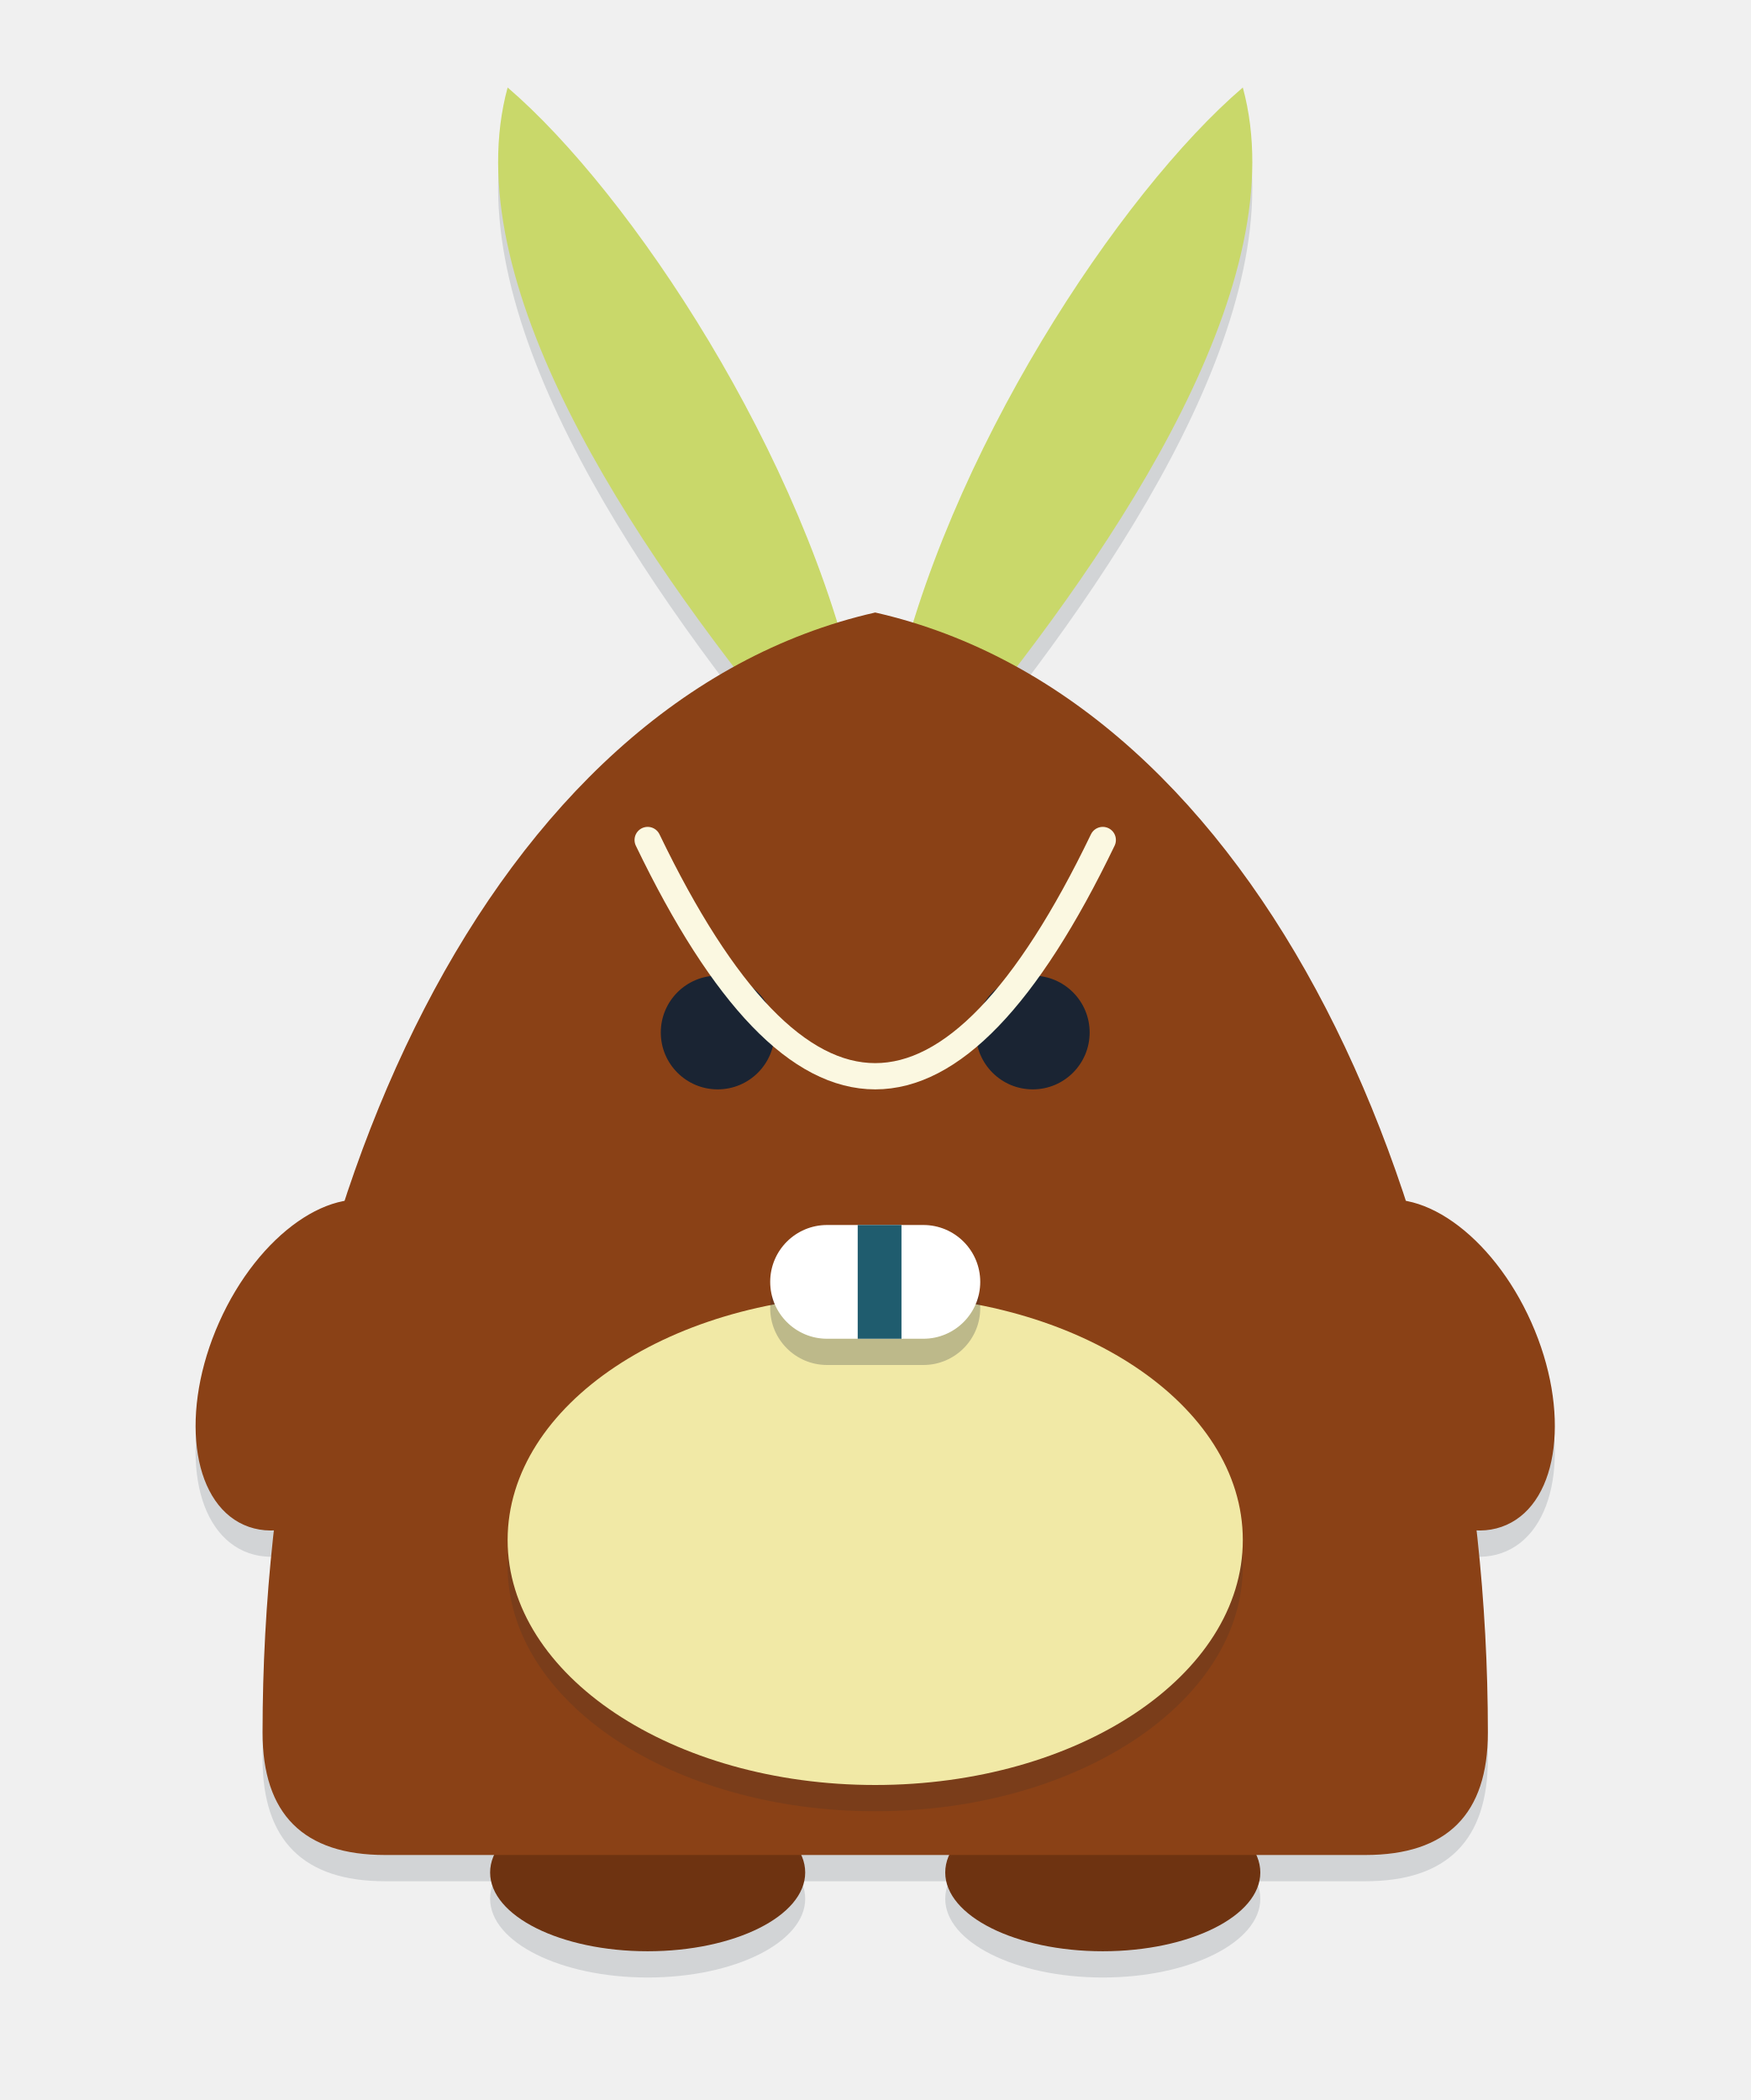
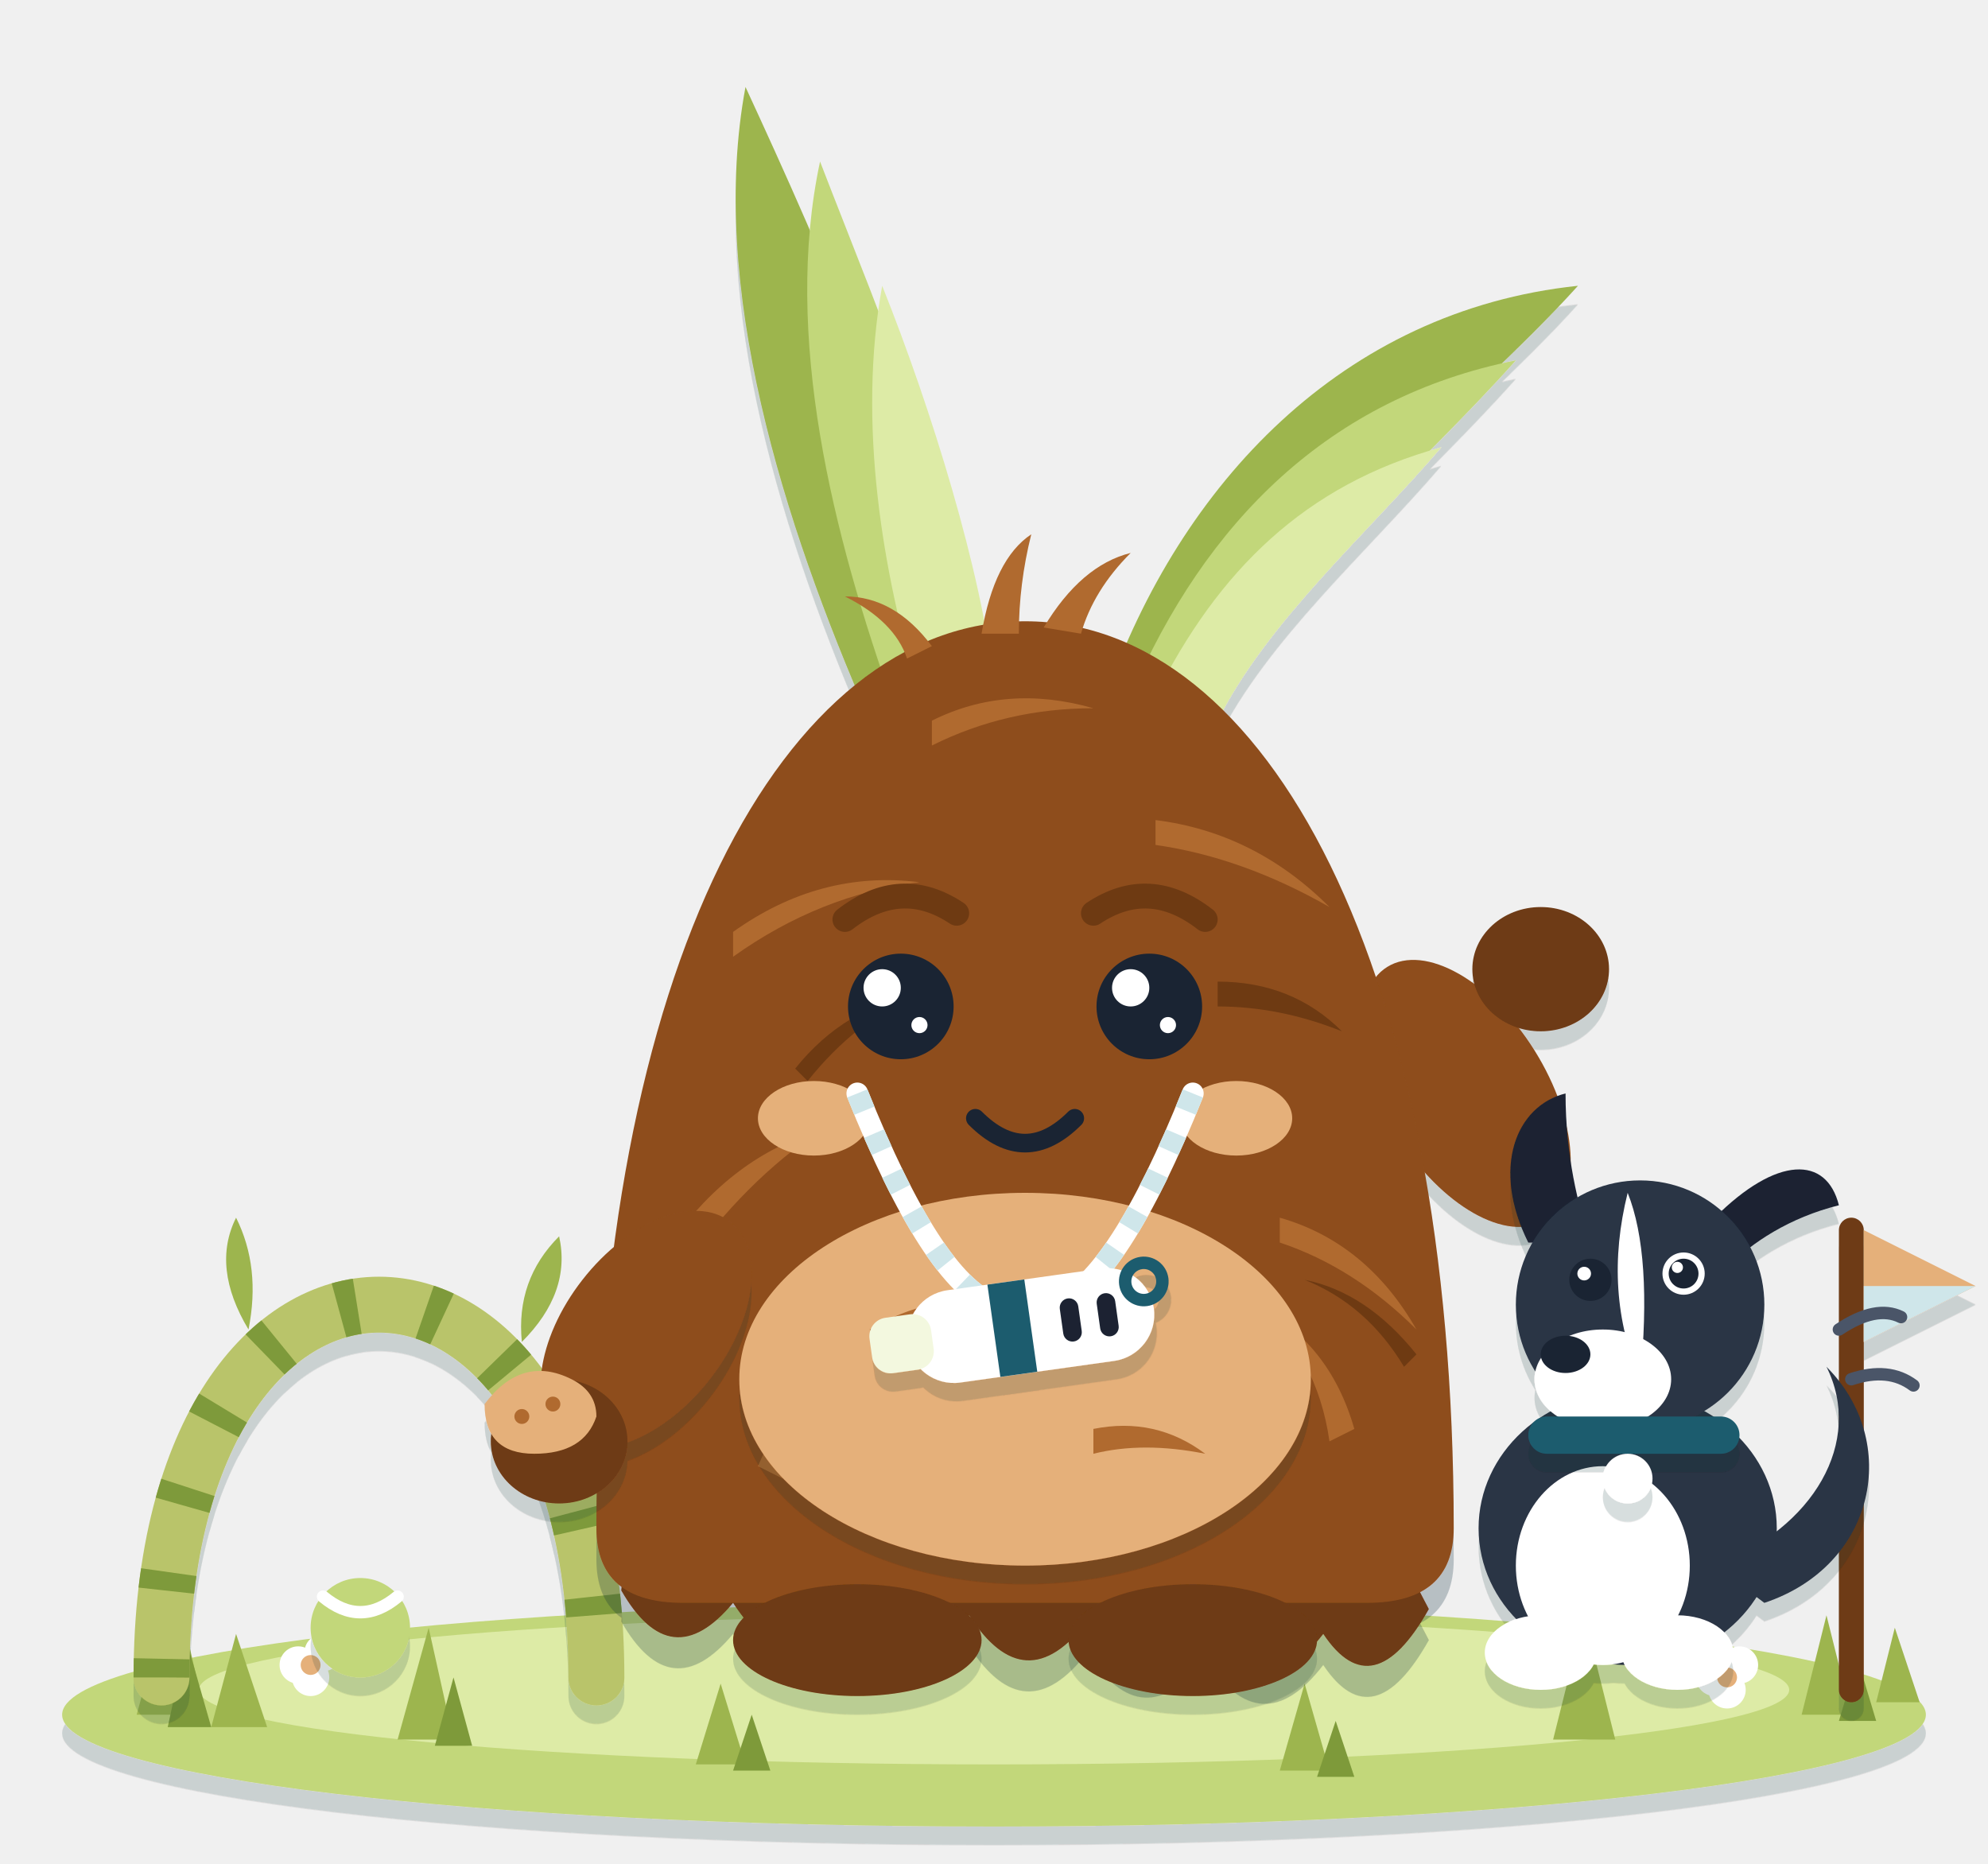
- <svg xmlns="http://www.w3.org/2000/svg" viewBox="0 0 200 240" role="img" aria-labelledby="t d">
+ <svg xmlns="http://www.w3.org/2000/svg" viewBox="0 0 320 300" role="img" aria-labelledby="tumble-t tumble-d">
  <defs>
-     <path id="ear-l" d="M90 84 C72 62 52 32 58 10 C72 22 92 52 98 80 Z" />
-     <path id="ear-r" d="M110 84 C128 62 148 32 142 10 C128 22 108 52 102 80 Z" />
-     <path id="body" d="M30 198 C30 138 56 80 100 70 C144 80 170 138 170 198 Q170 212 156 212 L44 212 Q30 212 30 198 Z" />
-     <ellipse id="belly" cx="100" cy="176" rx="42" ry="28" />
-     <ellipse id="arm-l" cx="36" cy="156" rx="12" ry="20" transform="rotate(24 36 156)" />
-     <ellipse id="arm-r" cx="164" cy="156" rx="12" ry="20" transform="rotate(-24 164 156)" />
-     <ellipse id="foot-l" cx="74" cy="214" rx="18" ry="9" />
-     <ellipse id="foot-r" cx="126" cy="214" rx="18" ry="9" />
-     <rect id="whistle" x="88" y="140" width="24" height="13" rx="6.5" />
+     <filter id="tumble-layer" x="-10%" y="-10%" width="120%" height="130%">
+       <feFlood flood-color="#1A2433" flood-opacity="0.16" result="ink" />
+       <feComposite in="ink" in2="SourceAlpha" operator="in" result="sil" />
+       <feOffset in="sil" dy="3" result="drop" />
+       <feMerge>
+         <feMergeNode in="drop" />
+         <feMergeNode in="SourceGraphic" />
+       </feMerge>
+     </filter>
+     <filter id="tumble-lift" x="-10%" y="-10%" width="120%" height="130%">
+       <feFlood flood-color="#1A2433" flood-opacity="0.24" result="ink" />
+       <feComposite in="ink" in2="SourceAlpha" operator="in" result="sil" />
+       <feOffset in="sil" dy="5" result="drop" />
+       <feMerge>
+         <feMergeNode in="drop" />
+         <feMergeNode in="SourceGraphic" />
+       </feMerge>
+     </filter>
  </defs>
-   <g fill="rgba(26,36,51,0.14)">
-     <use href="#ear-l" transform="translate(0 3)" />
-     <use href="#ear-r" transform="translate(0 3)" />
-     <use href="#foot-l" transform="translate(0 3)" />
-     <use href="#foot-r" transform="translate(0 3)" />
-     <use href="#arm-l" transform="translate(0 3)" />
-     <use href="#arm-r" transform="translate(0 3)" />
-     <use href="#body" transform="translate(0 3)" />
+   <g filter="url(#tumble-layer)">
+     <ellipse cx="160" cy="276" rx="150" ry="18" fill="#C2D77A" />
+     <ellipse cx="160" cy="272" rx="128" ry="12" fill="#DDEBA6" />
  </g>
-   <use href="#ear-l" fill="#C9D86A" />
-   <use href="#ear-r" fill="#C9D86A" />
-   <use href="#foot-l" fill="#6E3311" />
-   <use href="#foot-r" fill="#6E3311" />
-   <use href="#arm-l" fill="#8A4116" />
-   <use href="#arm-r" fill="#8A4116" />
-   <use href="#body" fill="#8A4116" />
-   <use href="#belly" fill="rgba(26,36,51,0.14)" transform="translate(0 3)" />
-   <use href="#belly" fill="#F1E9A6" />
-   <circle cx="82" cy="118" r="6.5" fill="#1A2433" />
-   <circle cx="118" cy="118" r="6.5" fill="#1A2433" />
-   <path d="M74 96 Q100 150 126 96" fill="none" stroke="#FBF8E1" stroke-width="3" stroke-linecap="round" />
-   <use href="#whistle" fill="rgba(26,36,51,0.24)" transform="translate(0 3)" />
-   <use href="#whistle" fill="#FFFFFF" />
-   <rect x="98" y="140" width="5" height="13" fill="#1F5C6E" />
+   <g fill="#9DB54E">
+     <path d="M22 276 l6 -22 l5 22 Z" />
+     <path d="M34 278 l4 -15 l5 15 Z" />
+     <path d="M64 280 l5 -18 l4 18 Z" />
+     <path d="M250 280 l5 -20 l5 20 Z" />
+     <path d="M290 276 l4 -16 l4 16 Z" />
+     <path d="M302 274 l3 -12 l4 12 Z" />
+     <path d="M112 284 l4 -13 l4 13 Z" />
+     <path d="M206 285 l4 -14 l4 14 Z" />
+   </g>
+   <g fill="#7E9A3A">
+     <path d="M27 278 l3 -14 l4 14 Z" />
+     <path d="M70 281 l3 -11 l3 11 Z" />
+     <path d="M296 277 l3 -10 l3 10 Z" />
+     <path d="M118 285 l3 -9 l3 9 Z" />
+     <path d="M212 286 l3 -9 l3 9 Z" />
+   </g>
+   <g fill="#FFFFFF">
+     <circle cx="48" cy="268" r="3" />
+     <circle cx="52" cy="266" r="3" />
+     <circle cx="50" cy="270" r="3" />
+     <circle cx="276" cy="270" r="3" />
+     <circle cx="280" cy="268" r="3" />
+     <circle cx="278" cy="272" r="3" />
+   </g>
+   <circle cx="50" cy="268" r="1.6" fill="#E5B07A" />
+   <circle cx="278" cy="270" r="1.6" fill="#E5B07A" />
+   <g filter="url(#tumble-layer)">
+     <path d="M26 270 C26 190 96 190 96 270" fill="none" stroke="#B9C46A" stroke-width="9" stroke-linecap="round" />
+     <path d="M26 270 C26 190 96 190 96 270" fill="none" stroke="#7E9A3A" stroke-width="9" stroke-dasharray="3 11" />
+   </g>
+   <path d="M40 214 q-6 -10 -2 -18 q4 8 2 18 Z" fill="#9DB54E" />
+   <path d="M84 216 q8 -8 6 -17 q-7 7 -6 17 Z" fill="#9DB54E" />
+   <g filter="url(#tumble-layer)">
+     <rect x="296" y="196" width="4" height="78" rx="2" fill="#6E3A12" />
+     <path d="M300 198 L318 207 L300 216 Z" fill="#E5B07A" />
+     <path d="M300 207 L318 207 L300 216 Z" fill="#CFE6EA" />
+   </g>
+   <g filter="url(#tumble-layer)">
+     <path d="M140 116 C126 84 114 46 120 14 C132 40 150 80 154 112 Z" fill="#9DB54E" />
+     <path d="M144 114 C134 86 126 54 132 26 C142 52 156 84 158 112 Z" fill="#C2D77A" />
+     <path d="M148 112 C142 92 138 68 142 46 C150 66 158 92 160 110 Z" fill="#DDEBA6" />
+     <path d="M178 112 C190 78 216 50 254 46 C236 66 206 88 192 116 Z" fill="#9DB54E" />
+     <path d="M182 112 C194 84 214 64 244 58 C228 76 206 94 194 116 Z" fill="#C2D77A" />
+     <path d="M186 112 C196 92 210 78 232 72 C220 86 204 100 196 116 Z" fill="#DDEBA6" />
+   </g>
+   <g filter="url(#tumble-layer)">
+     <ellipse cx="236" cy="176" rx="13" ry="24" transform="rotate(-32 236 176)" fill="#8E4E1E" />
+     <ellipse cx="248" cy="156" rx="11" ry="10" fill="#6E3A12" />
+   </g>
+   <g filter="url(#tumble-lift)">
+     <path d="M100 256 q8 14 18 2 q9 14 19 1 q9 14 19 1 q9 14 19 1 q9 14 19 1 q9 14 19 1 q8 12 17 -4 L218 236 L102 236 Z" fill="#6E3A12" />
+     <path d="M96 246 C96 156 126 100 165 100 C204 100 234 156 234 246 Q234 258 220 258 L110 258 Q96 258 96 246 Z" fill="#8E4E1E" />
+   </g>
+   <g fill="#B06A2F">
+     <path d="M158 102 q2 -12 8 -16 q-2 8 -2 16 Z" />
+     <path d="M168 101 q6 -10 14 -12 q-6 6 -8 13 Z" />
+     <path d="M150 104 q-6 -8 -14 -8 q8 4 10 10 Z" />
+   </g>
+   <g fill="#B06A2F">
+     <path d="M118 150 q14 -10 30 -8 q-16 2 -30 12 Z" />
+     <path d="M186 132 q16 2 28 14 q-14 -8 -28 -10 Z" />
+     <path d="M108 200 q10 -14 24 -18 q-12 8 -22 22 Z" />
+     <path d="M206 196 q14 4 22 18 q-10 -10 -22 -14 Z" />
+     <path d="M150 116 q12 -6 26 -2 q-14 0 -26 6 Z" />
+     <path d="M122 236 q6 -14 18 -20 q-10 10 -14 22 Z" />
+     <path d="M214 232 q-2 -14 -12 -22 q12 6 16 20 Z" />
+   </g>
+   <g fill="#6E3A12">
+     <path d="M128 172 q8 -10 20 -12 q-10 4 -18 14 Z" />
+     <path d="M196 158 q12 0 20 8 q-10 -4 -20 -4 Z" />
+     <path d="M100 222 q8 -8 18 -10 q-8 4 -16 12 Z" />
+     <path d="M226 220 q-6 -10 -16 -14 q10 2 18 12 Z" />
+   </g>
+   <g filter="url(#tumble-layer)">
+     <ellipse cx="165" cy="222" rx="46" ry="30" fill="#E5B07A" />
+   </g>
+   <path d="M140 214 q10 -6 20 -4 q-10 2 -18 8 Z" fill="#B06A2F" />
+   <path d="M176 230 q10 -2 18 4 q-10 -2 -18 0 Z" fill="#B06A2F" />
+   <path d="M136 148 q9 -7 18 -1" fill="none" stroke="#6E3A12" stroke-width="4" stroke-linecap="round" />
+   <path d="M176 147 q9 -6 18 1" fill="none" stroke="#6E3A12" stroke-width="4" stroke-linecap="round" />
+   <circle cx="145" cy="162" r="8.5" fill="#1A2433" />
+   <circle cx="185" cy="162" r="8.5" fill="#1A2433" />
+   <circle cx="142" cy="159" r="3" fill="#FFFFFF" />
+   <circle cx="182" cy="159" r="3" fill="#FFFFFF" />
+   <circle cx="148" cy="165" r="1.3" fill="#FFFFFF" />
+   <circle cx="188" cy="165" r="1.3" fill="#FFFFFF" />
+   <ellipse cx="131" cy="180" rx="9" ry="6" fill="#E5B07A" />
+   <ellipse cx="199" cy="180" rx="9" ry="6" fill="#E5B07A" />
+   <path d="M157 180 Q165 188 173 180" fill="none" stroke="#1A2433" stroke-width="3" stroke-linecap="round" />
+   <path d="M138 176 Q150 206 160 210" fill="none" stroke="#FFFFFF" stroke-width="3.5" stroke-linecap="round" />
+   <path d="M192 176 Q180 206 170 210" fill="none" stroke="#FFFFFF" stroke-width="3.5" stroke-linecap="round" />
+   <path d="M138 176 Q150 206 160 210" fill="none" stroke="#CFE6EA" stroke-width="3.5" stroke-dasharray="3 4" />
+   <path d="M192 176 Q180 206 170 210" fill="none" stroke="#CFE6EA" stroke-width="3.5" stroke-dasharray="3 4" />
+   <g filter="url(#tumble-layer)" transform="rotate(-8 165 214)">
+     <rect x="146" y="206" width="40" height="15" rx="7.5" fill="#FFFFFF" />
+     <rect x="140" y="209" width="10" height="9" rx="3" fill="#F3F8DF" />
+     <rect x="160" y="206" width="6" height="15" fill="#1F5C6E" />
+     <rect x="171" y="210" width="3" height="7" rx="1.5" fill="#1A2433" />
+     <rect x="177" y="210" width="3" height="7" rx="1.5" fill="#1A2433" />
+     <circle cx="185" cy="209" r="3" fill="none" stroke="#1F5C6E" stroke-width="2" />
+   </g>
+   <g filter="url(#tumble-layer)">
+     <ellipse cx="104" cy="214" rx="13" ry="22" transform="rotate(38 104 214)" fill="#8E4E1E" />
+     <ellipse cx="90" cy="232" rx="11" ry="10" fill="#6E3A12" />
+     <path d="M78 226 q6 -8 14 -4 q4 2 4 6 q-2 6 -10 6 q-8 0 -8 -8 Z" fill="#E5B07A" />
+   </g>
+   <circle cx="84" cy="228" r="1.2" fill="#B06A2F" />
+   <circle cx="89" cy="226" r="1.2" fill="#B06A2F" />
+   <g filter="url(#tumble-layer)">
+     <ellipse cx="138" cy="264" rx="20" ry="9" fill="#6E3A12" />
+     <ellipse cx="192" cy="264" rx="20" ry="9" fill="#6E3A12" />
+   </g>
+   <g filter="url(#tumble-layer)">
+     <path d="M276 252 C292 246 300 232 294 220 C306 232 302 252 284 258 Z" fill="#2B3445" />
+     <ellipse cx="262" cy="246" rx="24" ry="22" fill="#2B3445" />
+     <ellipse cx="258" cy="252" rx="14" ry="16" fill="#FFFFFF" />
+     <ellipse cx="248" cy="266" rx="9" ry="6" fill="#FFFFFF" />
+     <ellipse cx="270" cy="266" rx="9" ry="6" fill="#FFFFFF" />
+   </g>
+   <g filter="url(#tumble-layer)">
+     <path d="M246 200 C240 188 244 178 252 176 C252 186 254 194 256 200 Z" fill="#1A2433" />
+     <path d="M276 196 C286 186 294 186 296 194 C288 196 282 200 278 204 Z" fill="#1A2433" />
+     <circle cx="264" cy="210" r="20" fill="#2B3445" />
+     <path d="M262 192 q4 10 2 30 q-6 -14 -2 -30 Z" fill="#FFFFFF" />
+     <ellipse cx="258" cy="222" rx="11" ry="8" fill="#FFFFFF" />
+     <rect x="246" y="228" width="34" height="6" rx="3" fill="#1F5C6E" />
+     <circle cx="262" cy="238" r="4" fill="#FFFFFF" />
+   </g>
+   <ellipse cx="252" cy="218" rx="4" ry="3" fill="#1A2433" />
+   <circle cx="256" cy="206" r="3.4" fill="#1A2433" />
+   <circle cx="271" cy="205" r="3.4" fill="#FFFFFF" />
+   <circle cx="271" cy="205" r="2.4" fill="#1A2433" />
+   <circle cx="255" cy="205" r="1.1" fill="#FFFFFF" />
+   <circle cx="270" cy="204" r="0.9" fill="#FFFFFF" />
+   <path d="M296 214 q6 -4 10 -2" fill="none" stroke="#4A5568" stroke-width="2" stroke-linecap="round" />
+   <path d="M298 222 q6 -2 10 1" fill="none" stroke="#4A5568" stroke-width="2" stroke-linecap="round" />
+   <g filter="url(#tumble-layer)">
+     <circle cx="58" cy="262" r="8" fill="#C2D77A" />
+   </g>
+   <path d="M52 257 q6 5 12 0" fill="none" stroke="#FFFFFF" stroke-width="2" stroke-linecap="round" />
</svg>
